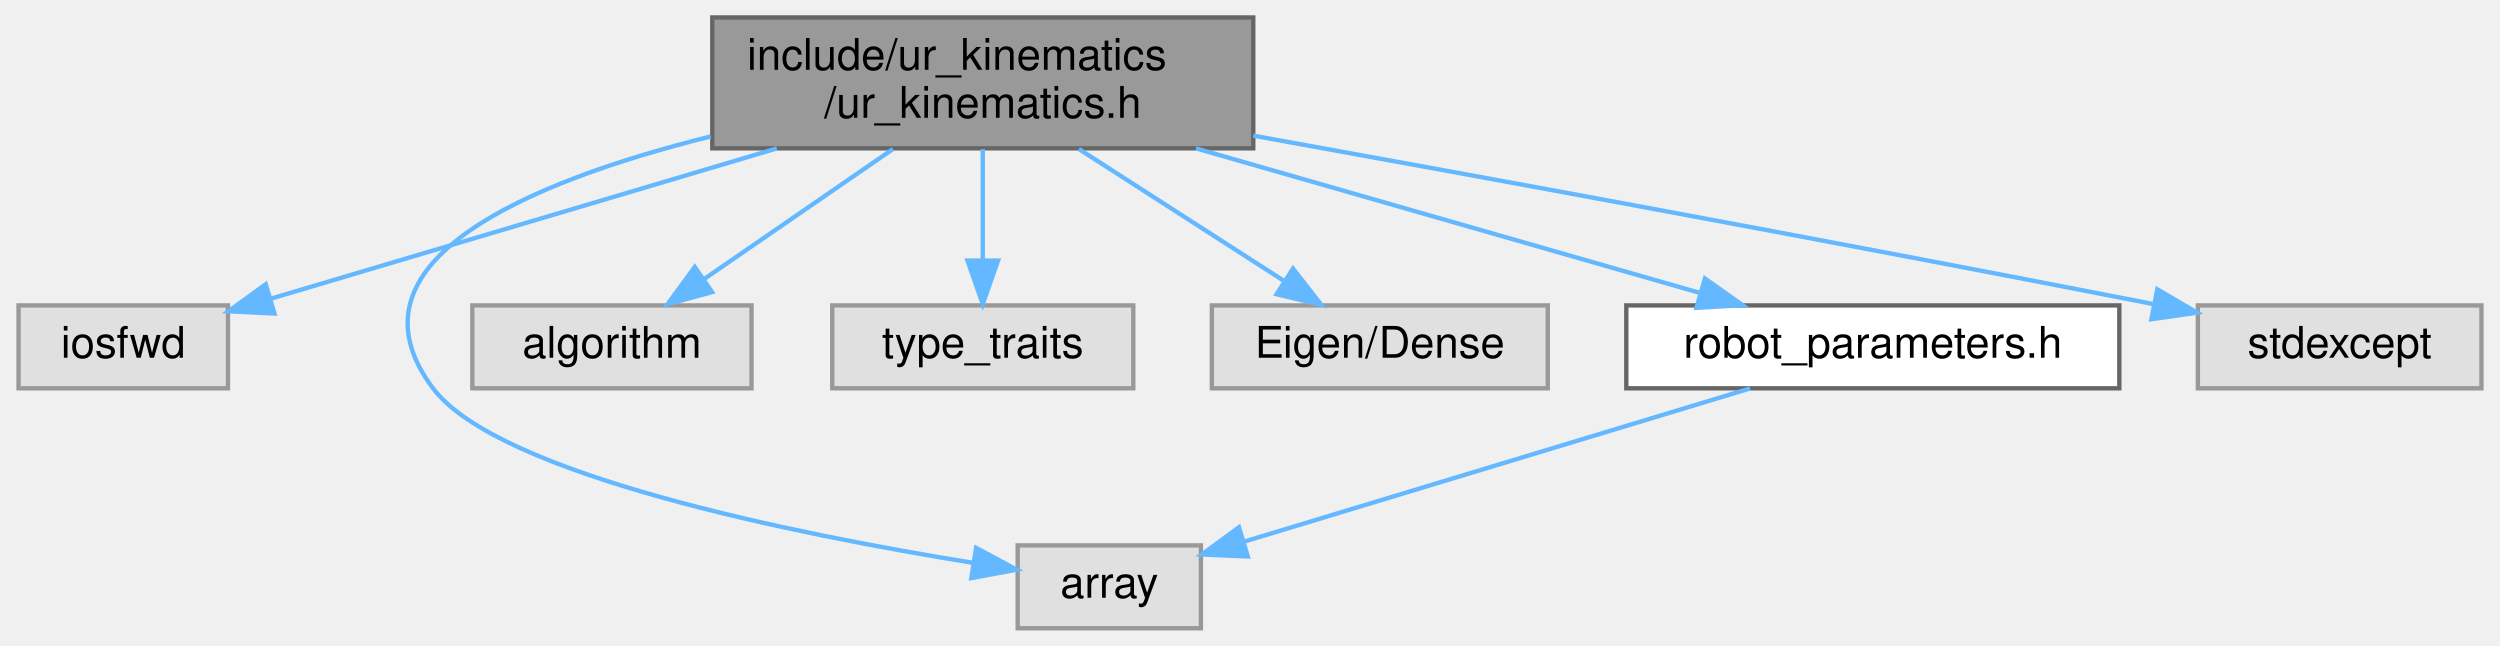
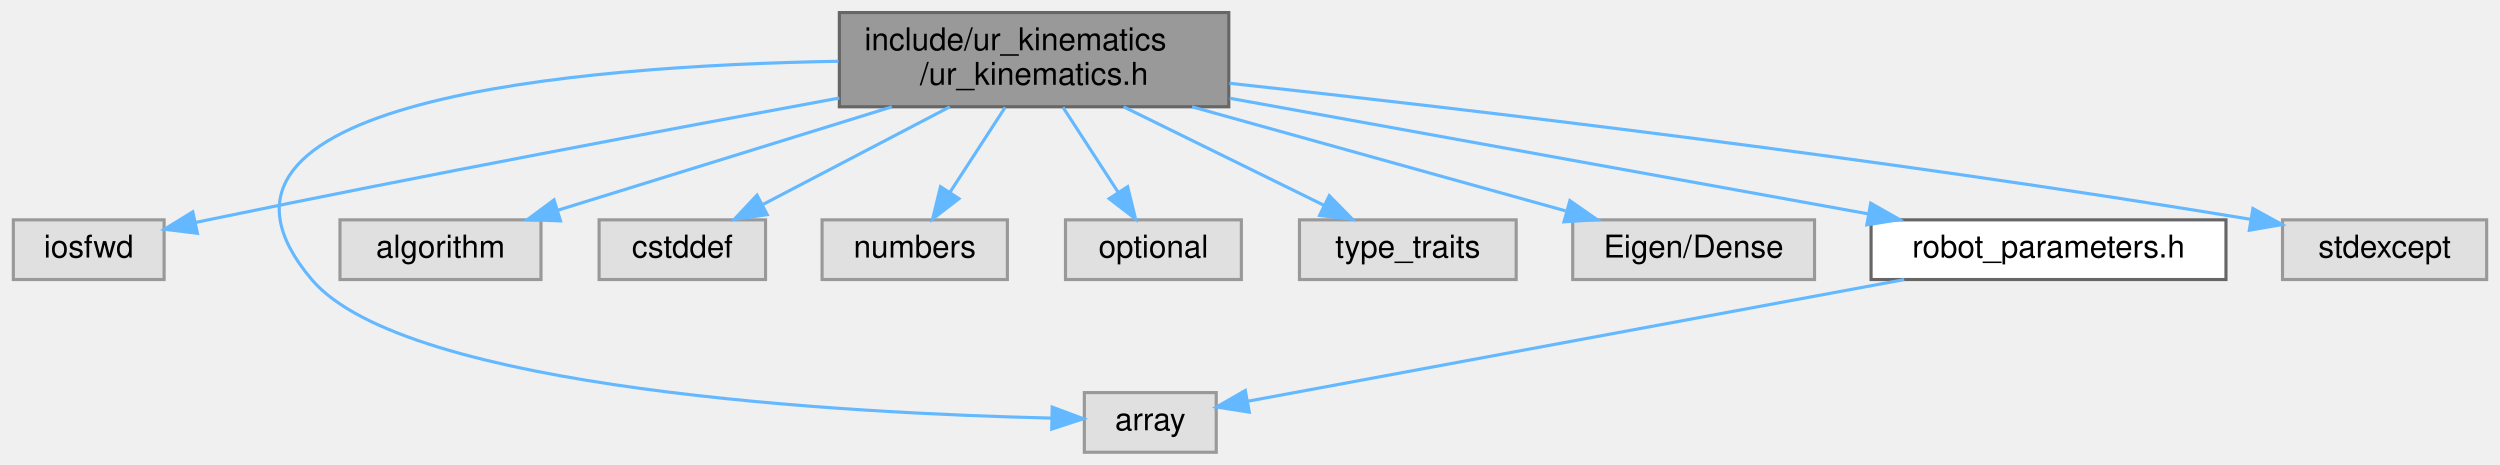
- <svg xmlns="http://www.w3.org/2000/svg" xmlns:xlink="http://www.w3.org/1999/xlink" width="573pt" height="148pt" viewBox="0.00 0.00 572.50 148.00">
+ <svg xmlns="http://www.w3.org/2000/svg" xmlns:xlink="http://www.w3.org/1999/xlink" width="796pt" height="148pt" viewBox="0.00 0.00 795.50 148.00">
  <g id="graph0" class="graph" transform="scale(1 1) rotate(0) translate(4 144)">
    <g id="Node000001" class="node">
      <g id="a_Node000001">
        <a xlink:title=" ">
-           <polygon fill="#999999" stroke="#666666" points="283,-140 159,-140 159,-110 283,-110 283,-140" />
-           <text text-anchor="start" x="167" y="-128" font-family="Helvetica,sans-Serif" font-size="10.00">include/ur_kinematics</text>
-           <text text-anchor="middle" x="221" y="-117" font-family="Helvetica,sans-Serif" font-size="10.00">/ur_kinematics.h</text>
+           <polygon fill="#999999" stroke="#666666" points="387,-140 263,-140 263,-110 387,-110 387,-140" />
+           <text text-anchor="start" x="271" y="-128" font-family="Helvetica,sans-Serif" font-size="10.00">include/ur_kinematics</text>
+           <text text-anchor="middle" x="325" y="-117" font-family="Helvetica,sans-Serif" font-size="10.00">/ur_kinematics.h</text>
        </a>
      </g>
    </g>
    <g id="Node000002" class="node">
      <g id="a_Node000002">
        <a xlink:title=" ">
          <polygon fill="#e0e0e0" stroke="#999999" points="48,-74 0,-74 0,-55 48,-55 48,-74" />
          <text text-anchor="middle" x="24" y="-62" font-family="Helvetica,sans-Serif" font-size="10.00">iosfwd</text>
        </a>
      </g>
    </g>
    <g id="edge1_Node000001_Node000002" class="edge">
      <g id="a_edge1_Node000001_Node000002">
        <a xlink:title=" ">
-           <path fill="none" stroke="#63b8ff" d="M173.81,-109.99C138.07,-99.37 89.82,-85.04 57.84,-75.55" />
-           <polygon fill="#63b8ff" stroke="#63b8ff" points="58.66,-72.14 48.07,-72.65 56.66,-78.85 58.66,-72.14" />
+           <path fill="none" stroke="#63b8ff" d="M262.98,-112.79C209.62,-103.01 130.61,-88.19 62,-74 60.73,-73.74 59.44,-73.47 58.14,-73.19" />
+           <polygon fill="#63b8ff" stroke="#63b8ff" points="58.61,-69.71 48.1,-71.01 57.13,-76.55 58.61,-69.71" />
        </a>
      </g>
    </g>
    <g id="Node000003" class="node">
      <g id="a_Node000003">
        <a xlink:title=" ">
-           <polygon fill="#e0e0e0" stroke="#999999" points="271,-19 229,-19 229,0 271,0 271,-19" />
-           <text text-anchor="middle" x="250" y="-7" font-family="Helvetica,sans-Serif" font-size="10.00">array</text>
+           <polygon fill="#e0e0e0" stroke="#999999" points="383,-19 341,-19 341,0 383,0 383,-19" />
+           <text text-anchor="middle" x="362" y="-7" font-family="Helvetica,sans-Serif" font-size="10.00">array</text>
        </a>
      </g>
    </g>
    <g id="edge2_Node000001_Node000003" class="edge">
      <g id="a_edge2_Node000001_Node000003">
        <a xlink:title=" ">
-           <path fill="none" stroke="#63b8ff" d="M158.64,-112.73C116.85,-102.31 73.17,-83.98 95,-55 109.88,-35.25 178.01,-21.57 218.83,-14.99" />
-           <polygon fill="#63b8ff" stroke="#63b8ff" points="219.47,-18.43 228.81,-13.43 218.39,-11.51 219.47,-18.43" />
+           <path fill="none" stroke="#63b8ff" d="M262.7,-124.49C179.17,-123.05 46.63,-112.1 95,-55 124.86,-19.75 266.36,-12.4 330.39,-10.88" />
+           <polygon fill="#63b8ff" stroke="#63b8ff" points="330.76,-14.38 340.69,-10.67 330.62,-7.38 330.76,-14.38" />
        </a>
      </g>
    </g>
    <g id="Node000004" class="node">
      <g id="a_Node000004">
        <a xlink:title=" ">
          <polygon fill="#e0e0e0" stroke="#999999" points="168,-74 104,-74 104,-55 168,-55 168,-74" />
          <text text-anchor="middle" x="136" y="-62" font-family="Helvetica,sans-Serif" font-size="10.00">algorithm</text>
        </a>
      </g>
    </g>
    <g id="edge3_Node000001_Node000004" class="edge">
      <g id="a_edge3_Node000001_Node000004">
        <a xlink:title=" ">
-           <path fill="none" stroke="#63b8ff" d="M200.42,-109.84C187.33,-100.83 170.41,-89.18 157.2,-80.09" />
-           <polygon fill="#63b8ff" stroke="#63b8ff" points="158.96,-77.05 148.74,-74.27 154.99,-82.82 158.96,-77.05" />
+           <path fill="none" stroke="#63b8ff" d="M279.73,-109.99C247.25,-99.94 204.01,-86.55 173.47,-77.1" />
+           <polygon fill="#63b8ff" stroke="#63b8ff" points="174.22,-73.67 163.63,-74.05 172.15,-80.35 174.22,-73.67" />
        </a>
      </g>
    </g>
    <g id="Node000005" class="node">
      <g id="a_Node000005">
        <a xlink:title=" ">
-           <polygon fill="#e0e0e0" stroke="#999999" points="255.5,-74 186.5,-74 186.5,-55 255.5,-55 255.5,-74" />
-           <text text-anchor="middle" x="221" y="-62" font-family="Helvetica,sans-Serif" font-size="10.00">type_traits</text>
+           <polygon fill="#e0e0e0" stroke="#999999" points="239.5,-74 186.5,-74 186.5,-55 239.5,-55 239.5,-74" />
+           <text text-anchor="middle" x="213" y="-62" font-family="Helvetica,sans-Serif" font-size="10.00">cstddef</text>
        </a>
      </g>
    </g>
    <g id="edge4_Node000001_Node000005" class="edge">
      <g id="a_edge4_Node000001_Node000005">
        <a xlink:title=" ">
-           <path fill="none" stroke="#63b8ff" d="M221,-109.84C221,-102.21 221,-92.7 221,-84.45" />
-           <polygon fill="#63b8ff" stroke="#63b8ff" points="224.5,-84.27 221,-74.27 217.5,-84.27 224.5,-84.27" />
+           <path fill="none" stroke="#63b8ff" d="M298.17,-109.99C280.15,-100.58 256.54,-88.24 238.75,-78.95" />
+           <polygon fill="#63b8ff" stroke="#63b8ff" points="240.02,-75.67 229.54,-74.14 236.78,-81.87 240.02,-75.67" />
        </a>
      </g>
    </g>
    <g id="Node000006" class="node">
      <g id="a_Node000006">
        <a xlink:title=" ">
-           <polygon fill="#e0e0e0" stroke="#999999" points="350.5,-74 273.5,-74 273.5,-55 350.5,-55 350.5,-74" />
-           <text text-anchor="middle" x="312" y="-62" font-family="Helvetica,sans-Serif" font-size="10.00">Eigen/Dense</text>
+           <polygon fill="#e0e0e0" stroke="#999999" points="316.5,-74 257.5,-74 257.5,-55 316.5,-55 316.5,-74" />
+           <text text-anchor="middle" x="287" y="-62" font-family="Helvetica,sans-Serif" font-size="10.00">numbers</text>
        </a>
      </g>
    </g>
    <g id="edge5_Node000001_Node000006" class="edge">
      <g id="a_edge5_Node000001_Node000006">
        <a xlink:title=" ">
-           <path fill="none" stroke="#63b8ff" d="M243.03,-109.84C257.27,-100.68 275.73,-88.82 289.97,-79.66" />
-           <polygon fill="#63b8ff" stroke="#63b8ff" points="292.11,-82.45 298.63,-74.09 288.33,-76.56 292.11,-82.45" />
+           <path fill="none" stroke="#63b8ff" d="M315.8,-109.84C310.51,-101.69 303.82,-91.4 298.22,-82.78" />
+           <polygon fill="#63b8ff" stroke="#63b8ff" points="301.08,-80.75 292.69,-74.27 295.21,-84.56 301.08,-80.75" />
        </a>
      </g>
    </g>
    <g id="Node000007" class="node">
      <g id="a_Node000007">
-         <a xlink:href="robot__parameters_8h.html" target="_top" xlink:title=" ">
-           <polygon fill="white" stroke="#666666" points="481.5,-74 368.5,-74 368.5,-55 481.5,-55 481.5,-74" />
-           <text text-anchor="middle" x="425" y="-62" font-family="Helvetica,sans-Serif" font-size="10.00">robot_parameters.h</text>
+         <a xlink:title=" ">
+           <polygon fill="#e0e0e0" stroke="#999999" points="391,-74 335,-74 335,-55 391,-55 391,-74" />
+           <text text-anchor="middle" x="363" y="-62" font-family="Helvetica,sans-Serif" font-size="10.00">optional</text>
        </a>
      </g>
    </g>
    <g id="edge6_Node000001_Node000007" class="edge">
      <g id="a_edge6_Node000001_Node000007">
        <a xlink:title=" ">
-           <path fill="none" stroke="#63b8ff" d="M269.86,-109.99C305.22,-99.85 352.4,-86.32 385.41,-76.85" />
-           <polygon fill="#63b8ff" stroke="#63b8ff" points="386.52,-80.17 395.17,-74.05 384.59,-73.45 386.52,-80.17" />
+           <path fill="none" stroke="#63b8ff" d="M334.2,-109.84C339.49,-101.69 346.18,-91.4 351.78,-82.78" />
+           <polygon fill="#63b8ff" stroke="#63b8ff" points="354.79,-84.56 357.31,-74.27 348.92,-80.75 354.79,-84.56" />
        </a>
      </g>
    </g>
    <g id="Node000008" class="node">
      <g id="a_Node000008">
        <a xlink:title=" ">
-           <polygon fill="#e0e0e0" stroke="#999999" points="564.5,-74 499.5,-74 499.5,-55 564.5,-55 564.5,-74" />
-           <text text-anchor="middle" x="532" y="-62" font-family="Helvetica,sans-Serif" font-size="10.00">stdexcept</text>
+           <polygon fill="#e0e0e0" stroke="#999999" points="478.5,-74 409.5,-74 409.5,-55 478.5,-55 478.5,-74" />
+           <text text-anchor="middle" x="444" y="-62" font-family="Helvetica,sans-Serif" font-size="10.00">type_traits</text>
        </a>
      </g>
    </g>
-     <g id="edge8_Node000001_Node000008" class="edge">
-       <g id="a_edge8_Node000001_Node000008">
+     <g id="edge7_Node000001_Node000008" class="edge">
+       <g id="a_edge7_Node000001_Node000008">
        <a xlink:title=" ">
-           <path fill="none" stroke="#63b8ff" d="M283,-112.91C335.42,-103.44 412.78,-89.26 489.07,-74.35" />
-           <polygon fill="#63b8ff" stroke="#63b8ff" points="490.2,-77.69 499.34,-72.34 488.85,-70.83 490.2,-77.69" />
+           <path fill="none" stroke="#63b8ff" d="M353.5,-109.99C372.91,-100.45 398.43,-87.9 417.42,-78.57" />
+           <polygon fill="#63b8ff" stroke="#63b8ff" points="419,-81.69 426.43,-74.14 415.91,-75.41 419,-81.69" />
        </a>
      </g>
    </g>
-     <g id="edge7_Node000007_Node000003" class="edge">
-       <g id="a_edge7_Node000007_Node000003">
+     <g id="Node000009" class="node">
+       <g id="a_Node000009">
        <a xlink:title=" ">
-           <path fill="none" stroke="#63b8ff" d="M396.88,-54.98C365.24,-45.4 313.97,-29.87 281.13,-19.93" />
-           <polygon fill="#63b8ff" stroke="#63b8ff" points="281.75,-16.46 271.17,-16.91 279.72,-23.16 281.75,-16.46" />
+           <polygon fill="#e0e0e0" stroke="#999999" points="573.5,-74 496.5,-74 496.5,-55 573.5,-55 573.5,-74" />
+           <text text-anchor="middle" x="535" y="-62" font-family="Helvetica,sans-Serif" font-size="10.00">Eigen/Dense</text>
+         </a>
+       </g>
+     </g>
+     <g id="edge8_Node000001_Node000009" class="edge">
+       <g id="a_edge8_Node000001_Node000009">
+         <a xlink:title=" ">
+           <path fill="none" stroke="#63b8ff" d="M375.3,-109.99C411.7,-99.85 460.26,-86.32 494.25,-76.85" />
+           <polygon fill="#63b8ff" stroke="#63b8ff" points="495.6,-80.11 504.29,-74.05 493.72,-73.37 495.6,-80.11" />
+         </a>
+       </g>
+     </g>
+     <g id="Node000010" class="node">
+       <g id="a_Node000010">
+         <a xlink:href="robot__parameters_8h.html" target="_top" xlink:title=" ">
+           <polygon fill="white" stroke="#666666" points="704.5,-74 591.5,-74 591.5,-55 704.5,-55 704.5,-74" />
+           <text text-anchor="middle" x="648" y="-62" font-family="Helvetica,sans-Serif" font-size="10.00">robot_parameters.h</text>
+         </a>
+       </g>
+     </g>
+     <g id="edge9_Node000001_Node000010" class="edge">
+       <g id="a_edge9_Node000001_Node000010">
+         <a xlink:title=" ">
+           <path fill="none" stroke="#63b8ff" d="M387.28,-112.72C446.08,-102.07 533.52,-86.23 590.65,-75.89" />
+           <polygon fill="#63b8ff" stroke="#63b8ff" points="591.38,-79.31 600.6,-74.08 590.14,-72.42 591.38,-79.31" />
+         </a>
+       </g>
+     </g>
+     <g id="Node000011" class="node">
+       <g id="a_Node000011">
+         <a xlink:title=" ">
+           <polygon fill="#e0e0e0" stroke="#999999" points="787.5,-74 722.5,-74 722.5,-55 787.5,-55 787.5,-74" />
+           <text text-anchor="middle" x="755" y="-62" font-family="Helvetica,sans-Serif" font-size="10.00">stdexcept</text>
+         </a>
+       </g>
+     </g>
+     <g id="edge11_Node000001_Node000011" class="edge">
+       <g id="a_edge11_Node000001_Node000011">
+         <a xlink:title=" ">
+           <path fill="none" stroke="#63b8ff" d="M387.2,-117.49C462.07,-109.32 591.83,-94.11 712.24,-74.19" />
+           <polygon fill="#63b8ff" stroke="#63b8ff" points="713.08,-77.6 722.37,-72.5 711.93,-70.69 713.08,-77.6" />
+         </a>
+       </g>
+     </g>
+     <g id="edge10_Node000010_Node000003" class="edge">
+       <g id="a_edge10_Node000010_Node000003">
+         <a xlink:title=" ">
+           <path fill="none" stroke="#63b8ff" d="M602.05,-54.98C543.38,-44.11 443.44,-25.59 393.03,-16.25" />
+           <polygon fill="#63b8ff" stroke="#63b8ff" points="393.53,-12.78 383.06,-14.4 392.25,-19.67 393.53,-12.78" />
        </a>
      </g>
    </g>
  </g>
</svg>
